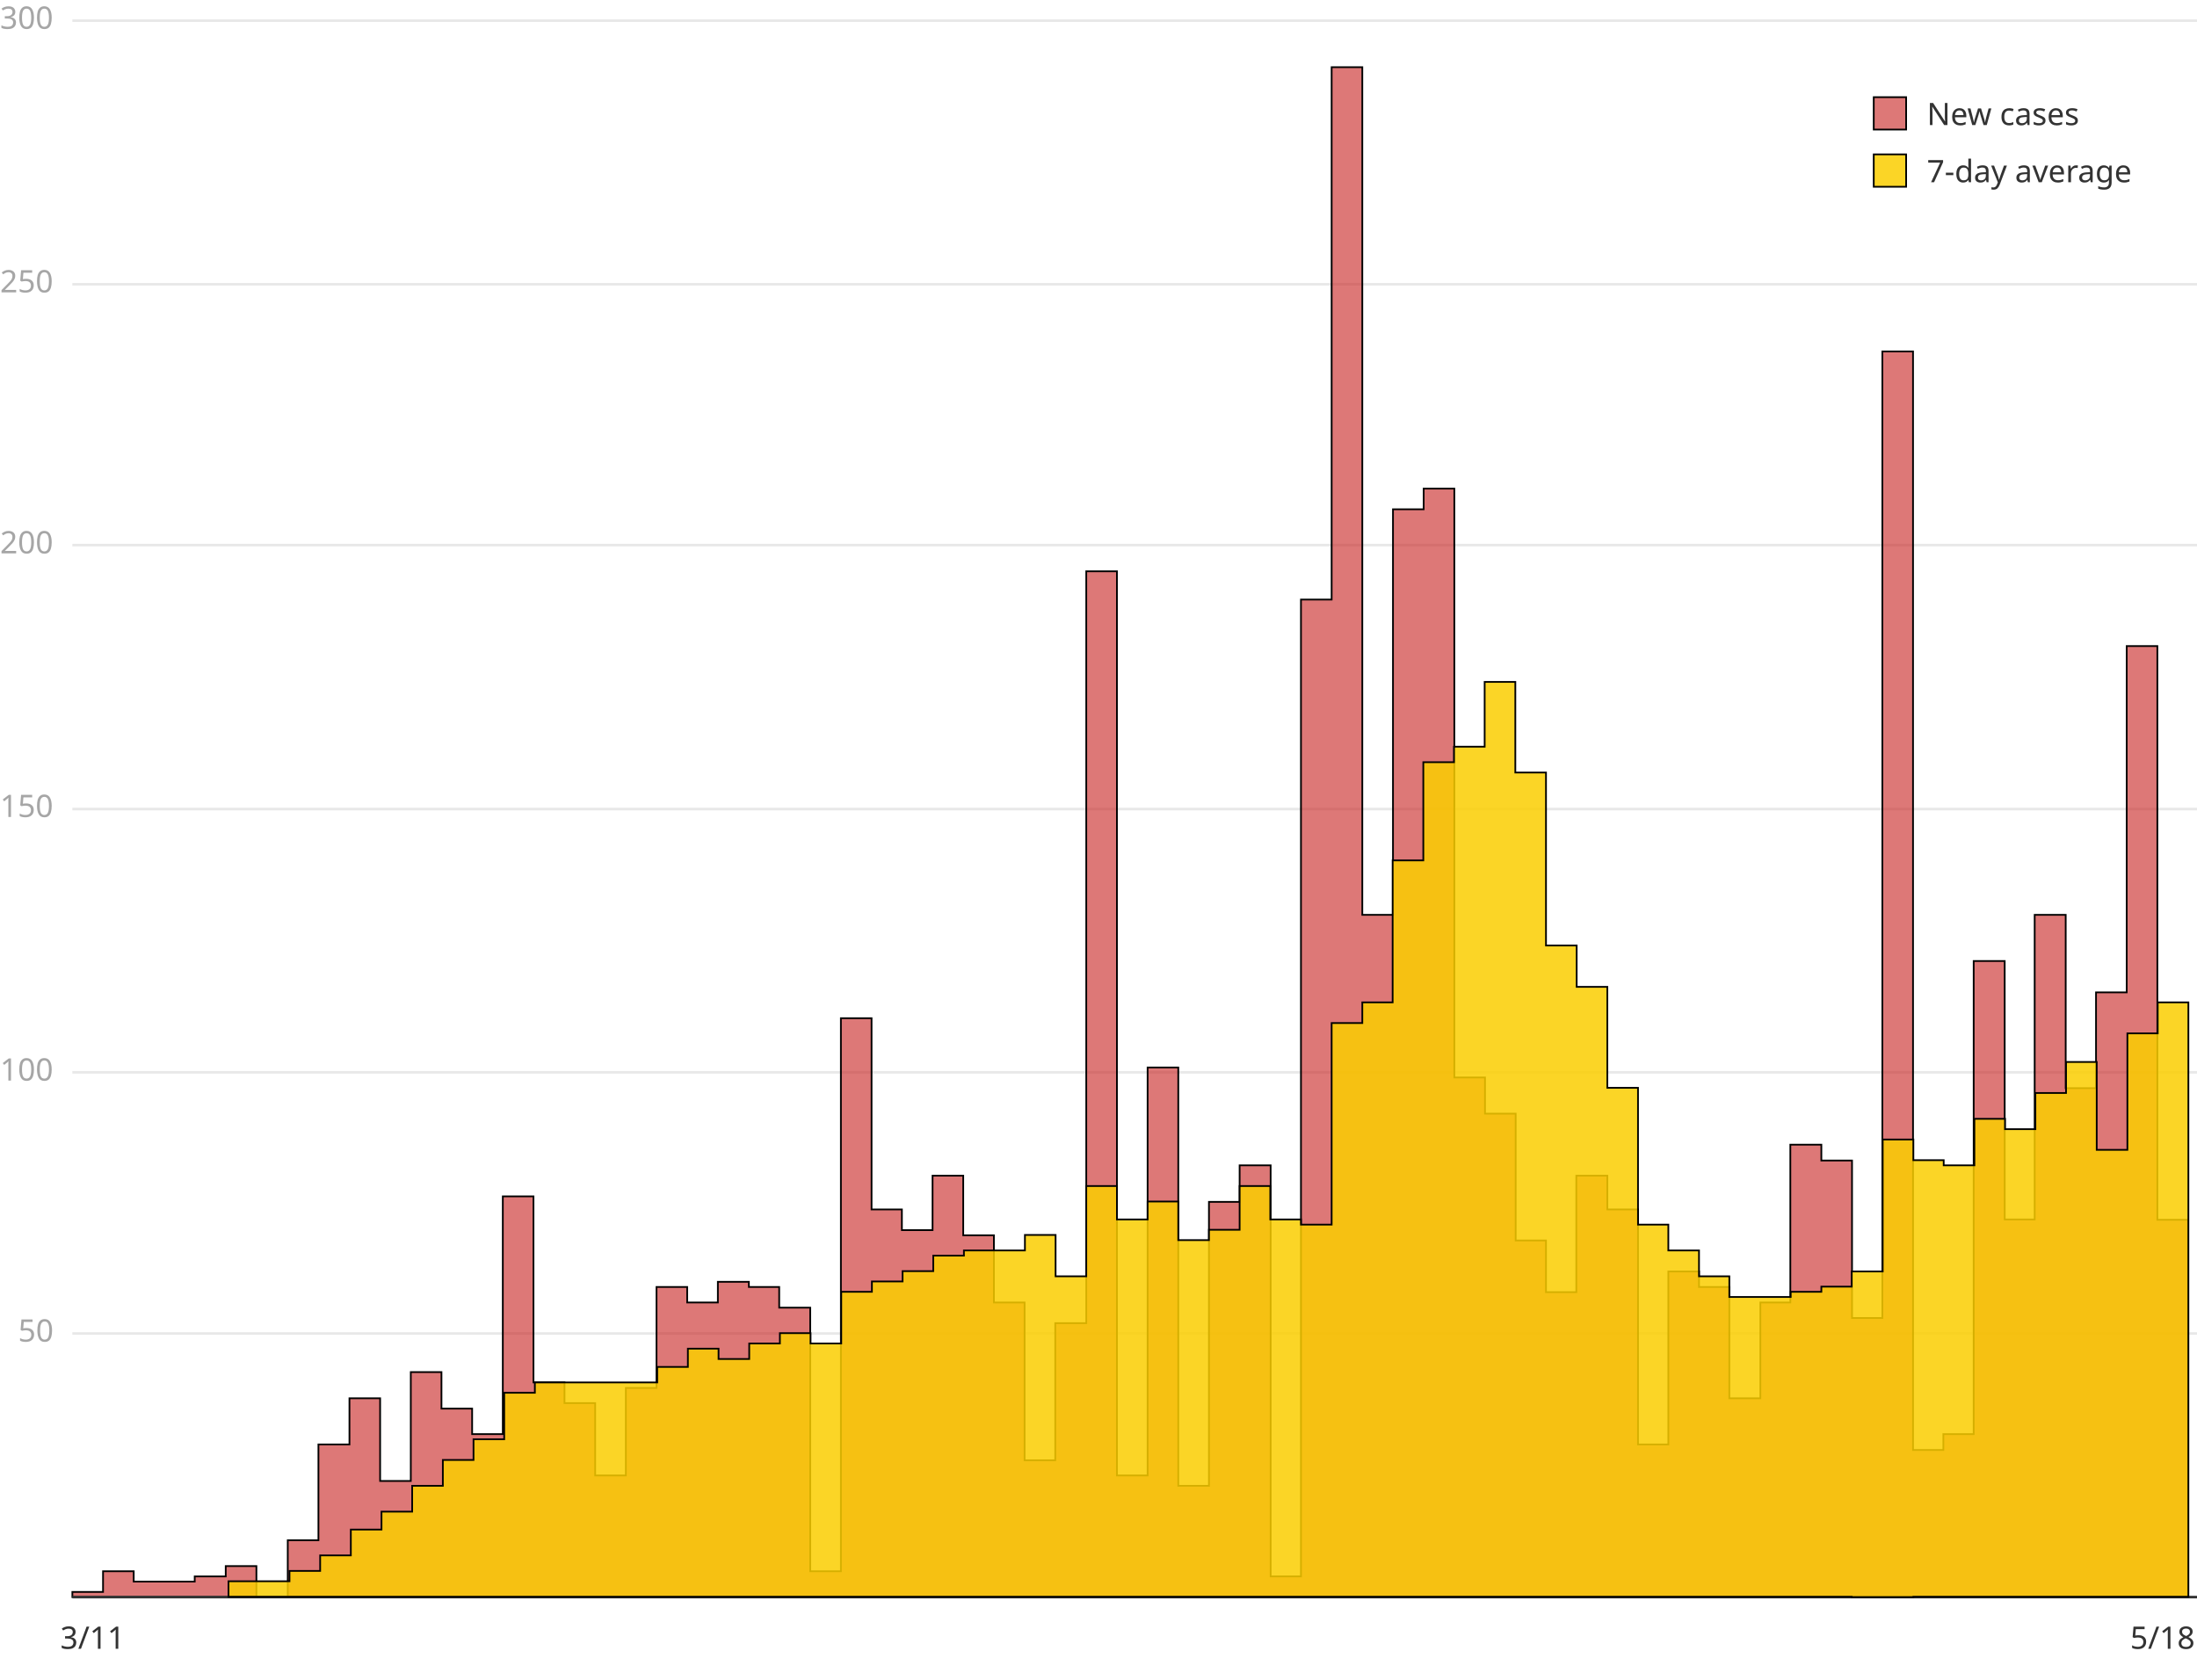
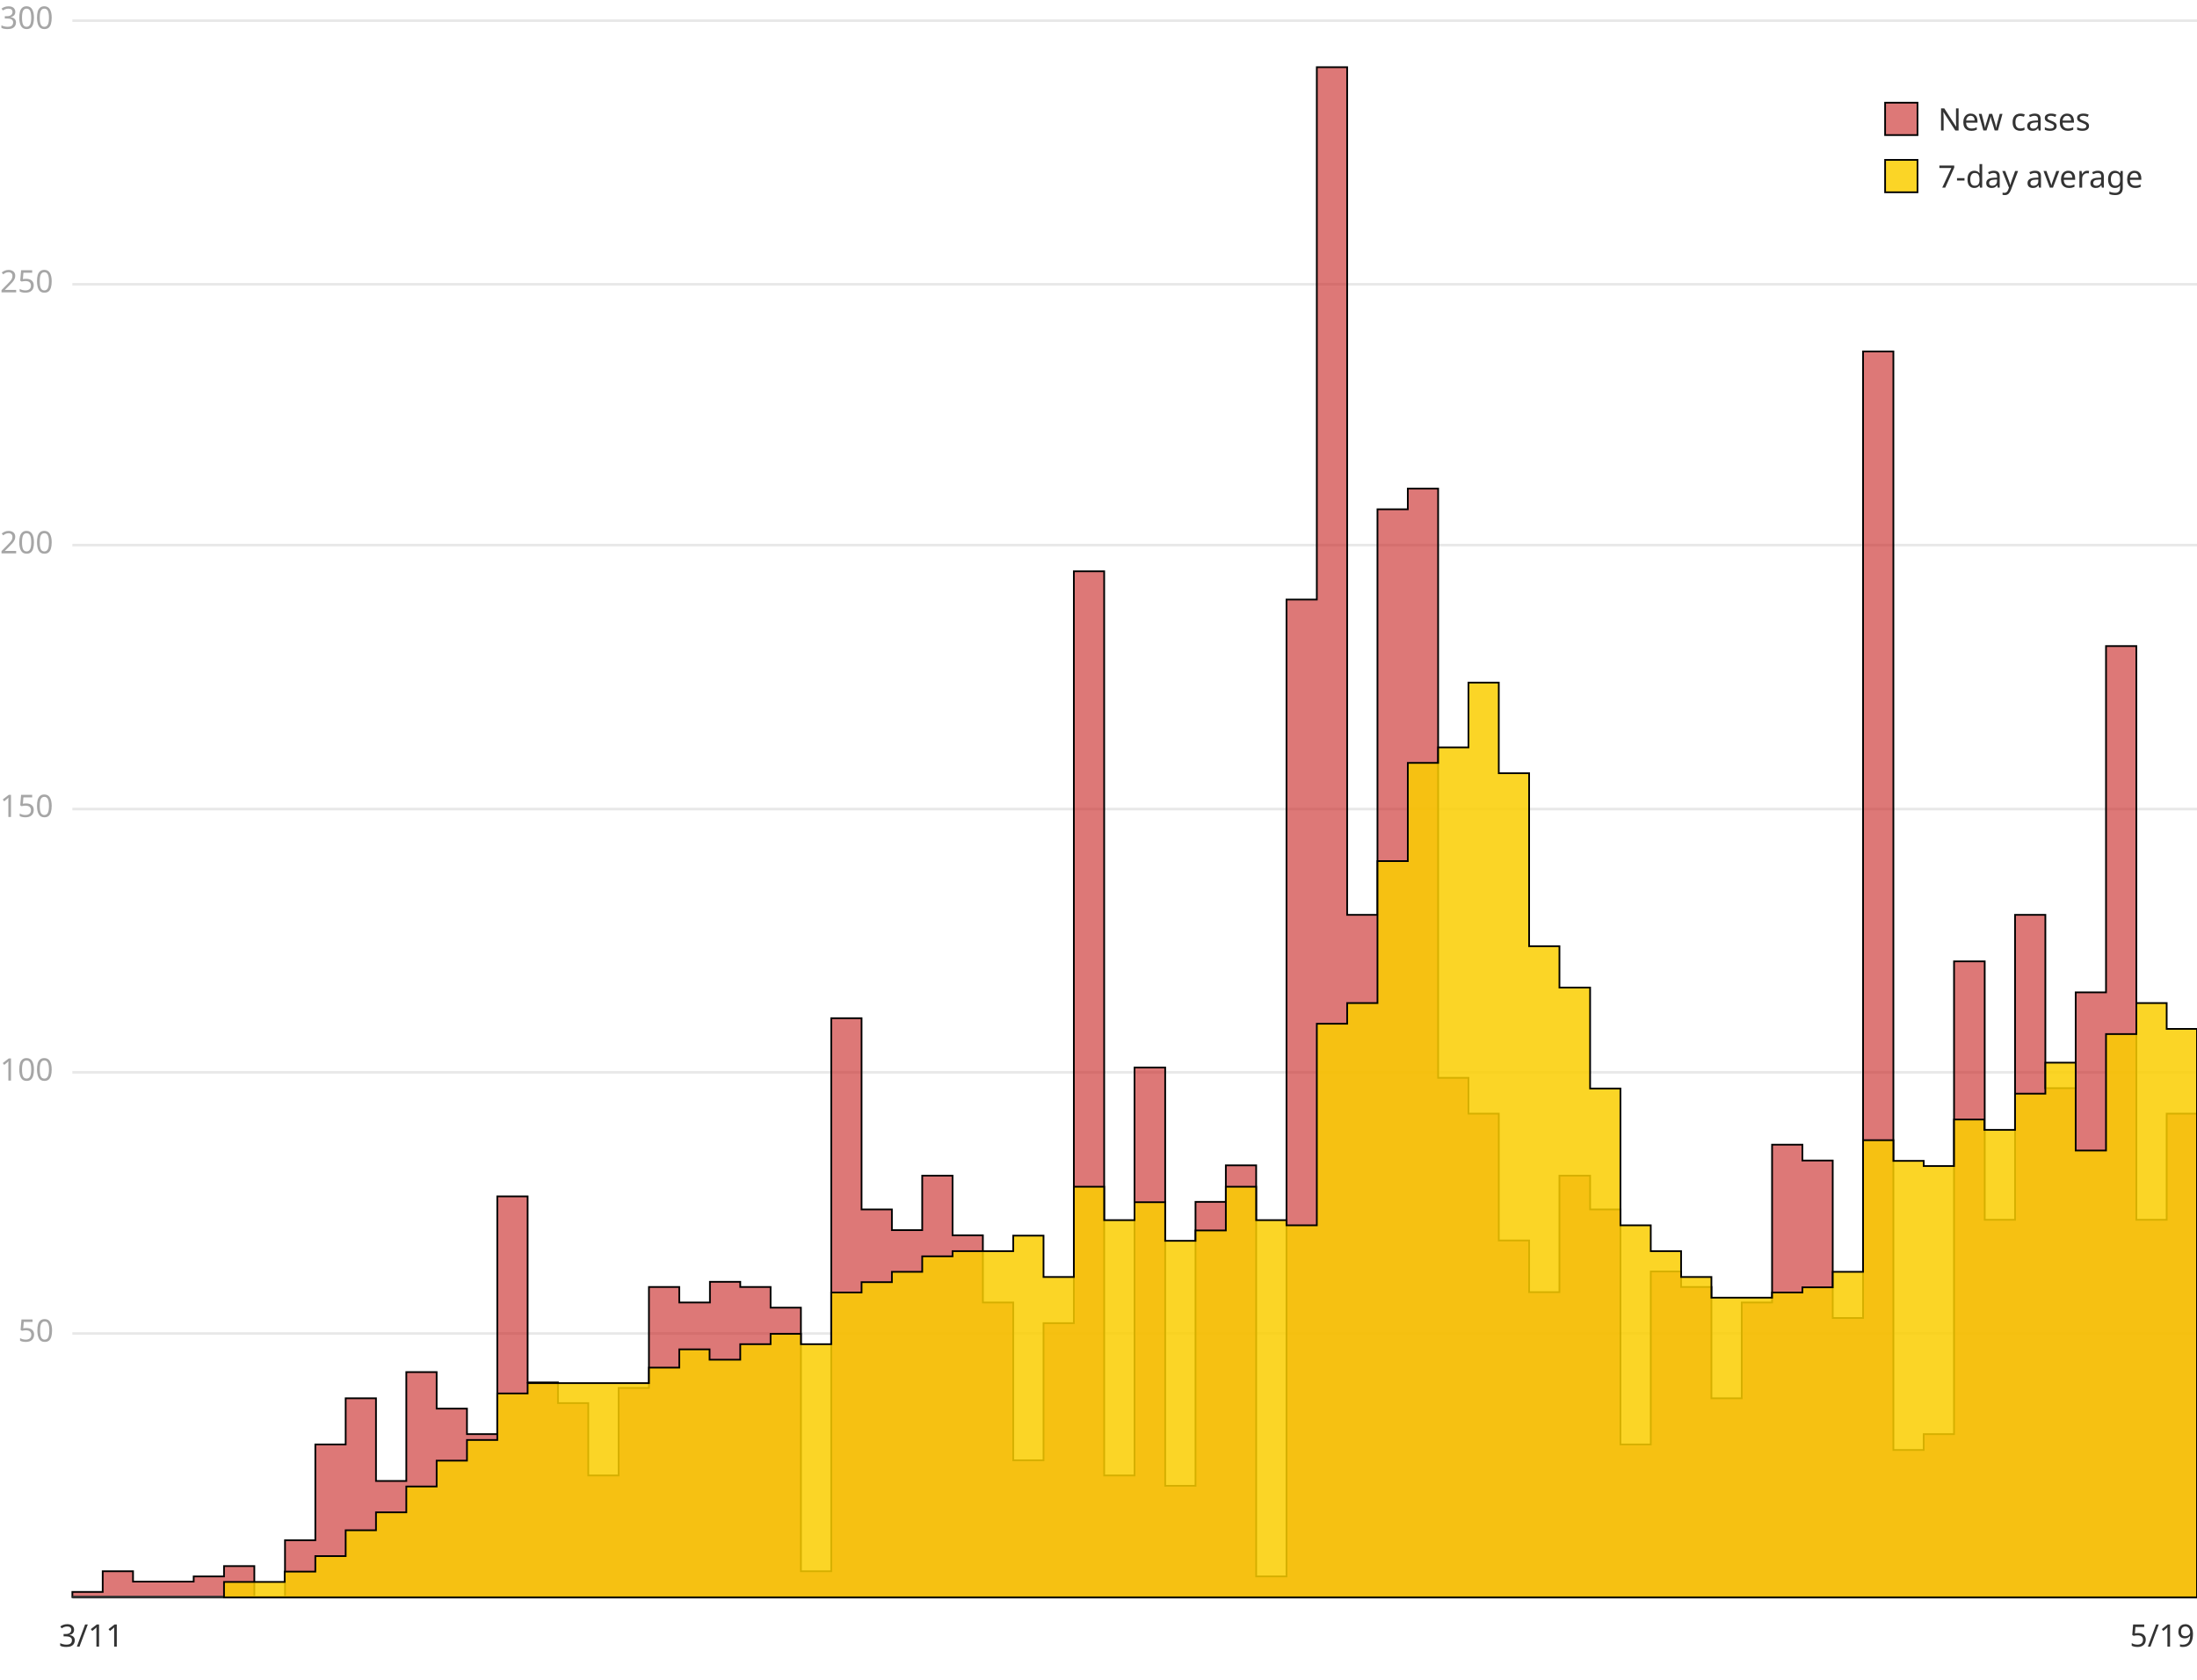
<svg xmlns="http://www.w3.org/2000/svg" xmlns:xlink="http://www.w3.org/1999/xlink" version="1.1" id="Layer_1" x="0px" y="0px" viewBox="0 0 637.5 487.5" style="enable-background:new 0 0 637.5 487.5;" xml:space="preserve">
  <style type="text/css">
	.st0{clip-path:url(#SVGID_2_);}
	.st1{clip-path:url(#SVGID_4_);fill:none;stroke:#E8E8E8;stroke-width:0.75;stroke-miterlimit:10;}
	.st2{clip-path:url(#SVGID_4_);fill:#C71E1D;}
	.st3{clip-path:url(#SVGID_4_);}
	.st4{fill:#C71E1D;fill-opacity:0.6;stroke:#000000;stroke-width:0.5;stroke-miterlimit:10;}
	.st5{clip-path:url(#SVGID_4_);fill:none;stroke:#333333;stroke-width:0.75;stroke-miterlimit:10;}
	.st6{fill:#A6A6A6;}
	.st7{font-family:'Roboto-Regular';}
	.st8{font-size:9px;}
	.st9{fill:#FACE00;fill-opacity:0.85;stroke:#000000;stroke-width:0.5;stroke-miterlimit:10;}
	.st10{fill:#333333;}
</style>
  <g>
    <defs>
      <rect id="SVGID_1_" width="637.5" height="487.5" />
    </defs>
    <clipPath id="SVGID_2_">
      <use xlink:href="#SVGID_1_" style="overflow:visible;" />
    </clipPath>
    <g class="st0">
      <defs>
-         <rect id="SVGID_3_" width="637.5" height="483" />
+         <polyline id="SVGID_3_" points="0,483 0,0 637.5,0 637.5,483    " />
      </defs>
      <clipPath id="SVGID_4_">
        <use xlink:href="#SVGID_3_" style="overflow:visible;" />
      </clipPath>
      <line class="st1" x1="21" y1="6" x2="637.5" y2="6" />
      <line class="st1" x1="21" y1="82.5" x2="637.5" y2="82.5" />
      <line class="st1" x1="21" y1="158.2" x2="637.5" y2="158.2" />
      <line class="st1" x1="21" y1="234.8" x2="637.5" y2="234.8" />
      <line class="st1" x1="21" y1="311.2" x2="637.5" y2="311.2" />
      <line class="st1" x1="21" y1="387" x2="637.5" y2="387" />
-       <path class="st2" d="M74.6,463.5h8.9H74.6z" />
+       <path class="st2" d="M73.8,463.5h8.8H73.8z" />
      <g class="st3">
-         <polygon class="st4" points="65.5,457.5 56.5,457.5 56.5,459 47.6,459 38.8,459 38.8,456 29.9,456 29.9,462 21,462 21,463.5      29.9,463.5 29.9,463.5 38.7,463.5 38.8,463.5 47.6,463.5 56.5,463.5 56.6,463.5 65.5,463.5 74.4,463.5 74.4,454.5 65.5,454.5         " />
-         <polygon class="st4" points="626,354 626,187.5 617.1,187.5 617.1,288 608.2,288 608.2,315.8 599.4,315.8 599.4,265.5      590.4,265.5 590.4,353.9 581.7,353.9 581.7,278.9 572.7,278.9 572.7,416.2 563.9,416.2 563.9,420.8 555.1,420.8 555.1,102      546.2,102 546.2,382.5 537.4,382.5 537.4,336.8 528.5,336.8 528.5,332.2 519.5,332.2 519.5,378 510.8,378 510.8,405.8      501.8,405.8 501.8,373.5 493,373.5 493,369 484.1,369 484.1,419.2 475.3,419.2 475.3,351 466.4,351 466.4,341.2 457.4,341.2      457.4,375 448.6,375 448.6,360 439.8,360 439.8,323.2 430.9,323.2 430.9,312.7 422,312.7 422,141.8 413.1,141.8 413.1,147.8      404.2,147.8 404.2,265.5 395.3,265.5 395.3,19.5 386.4,19.5 386.4,174 377.5,174 377.5,457.5 368.7,457.5 368.7,338.2      359.7,338.2 359.7,348.8 350.8,348.8 350.8,431.2 341.9,431.2 341.9,309.8 333,309.8 333,428.2 324.1,428.2 324.1,165.8      315.2,165.8 315.2,384 306.2,384 306.2,423.8 297.3,423.8 297.3,378 288.4,378 288.4,358.5 279.5,358.5 279.5,341.2 270.6,341.2      270.6,357 261.7,357 261.7,351 252.9,351 252.9,295.5 244,295.5 244,456 235.1,456 235.1,379.5 226.1,379.5 226.1,373.5      217.3,373.5 217.3,372 208.3,372 208.3,378 199.4,378 199.4,373.5 190.5,373.5 190.5,402.8 181.6,402.8 181.6,428.2 172.7,428.2      172.7,407.2 163.8,407.2 163.8,401.2 154.8,401.2 154.8,347.2 145.9,347.2 145.9,416.2 137,416.2 137,408.8 128.1,408.8      128.1,398.2 119.2,398.2 119.2,429.8 110.3,429.8 110.3,405.8 101.4,405.8 101.4,419.2 92.4,419.2 92.4,447 83.5,447 83.5,463.5      92.4,463.5 92.5,463.5 101.4,463.5 110.3,463.5 110.3,463.5 119.2,463.5 128.1,463.5 128.1,463.5 137,463.5 145.9,463.5      145.9,463.5 154.8,463.5 163.7,463.5 163.8,463.5 172.7,463.5 181.6,463.5 181.6,463.5 190.5,463.5 199.4,463.5 199.4,463.5      208.3,463.5 217.2,463.5 217.2,463.5 226.1,463.5 235.1,463.5 235.1,463.5 244,463.5 252.7,463.5 252.9,463.5 261.7,463.5      270.6,463.5 270.6,463.5 279.5,463.5 288.4,463.5 288.4,463.5 297.3,463.5 306.2,463.5 306.2,463.5 315.2,463.5 324.1,463.5      324.1,463.5 333,463.5 341.9,463.5 350.8,463.5 350.9,463.5 359.7,463.5 368.6,463.5 368.7,463.5 377.5,463.5 386.4,463.5      386.4,463.5 395.3,463.5 404.2,463.5 404.3,463.5 413.1,463.5 422,463.5 422,463.5 430.9,463.5 439.7,463.5 439.7,463.5      448.6,463.5 457.4,463.5 457.6,463.5 466.4,463.5 475.2,463.5 475.3,463.5 484.1,463.5 492.9,463.5 493,463.5 501.8,463.5      510.8,463.5 519.5,463.5 519.7,463.5 528.5,463.5 537.3,463.5 537.4,463.5 546.2,463.5 555,463.5 555.1,463.5 563.9,463.5      572.9,463.5 572.9,463.4 581.7,463.4 590.4,463.4 590.4,463.5 599.4,463.5 608.2,463.5 608.3,463.5 617.1,463.5 626,463.5      626,463.5 634.9,463.5 634.9,354    " />
+         <polygon class="st4" points="65,457.5 56.2,457.5 56.2,459 47.4,459 38.6,459 38.6,456 29.8,456 29.8,462 21,462 21,463.5      29.8,463.5 29.8,463.5 38.6,463.5 38.6,463.5 47.4,463.5 56.2,463.5 65,463.5 65,463.5 73.8,463.5 73.8,454.5 65,454.5    " />
+         <polygon class="st4" points="628.7,323.2 628.7,354 619.9,354 619.9,187.5 611.1,187.5 611.1,288 602.3,288 602.3,315.8      593.5,315.8 593.5,265.5 584.7,265.5 584.7,354 575.9,354 575.9,279 567,279 567,416.2 558.2,416.2 558.2,420.8 549.4,420.8      549.4,102 540.6,102 540.6,382.5 531.8,382.5 531.8,336.8 523,336.8 523,332.2 514.2,332.2 514.2,378 505.4,378 505.4,405.8      496.6,405.8 496.6,373.5 487.8,373.5 487.8,369 479,369 479,419.2 470.2,419.2 470.2,351 461.4,351 461.4,341.2 452.5,341.2      452.5,375 443.7,375 443.7,360 434.9,360 434.9,323.2 426.1,323.2 426.1,312.8 417.3,312.8 417.3,141.8 408.5,141.8 408.5,147.8      399.7,147.8 399.7,265.5 390.9,265.5 390.9,19.5 382.1,19.5 382.1,174 373.3,174 373.3,457.5 364.5,457.5 364.5,338.2      355.7,338.2 355.7,348.8 346.9,348.8 346.9,431.2 338.1,431.2 338.1,309.8 329.2,309.8 329.2,428.2 320.4,428.2 320.4,165.8      311.6,165.8 311.6,384 302.8,384 302.8,423.8 294,423.8 294,378 285.2,378 285.2,358.5 276.4,358.5 276.4,341.2 267.6,341.2      267.6,357 258.8,357 258.8,351 250,351 250,295.5 241.2,295.5 241.2,456 232.4,456 232.4,379.5 223.6,379.5 223.6,373.5      214.8,373.5 214.8,372 206,372 206,378 197.1,378 197.1,373.5 188.3,373.5 188.3,402.8 179.5,402.8 179.5,428.2 170.7,428.2      170.7,407.2 161.9,407.2 161.9,401.2 153.1,401.2 153.1,347.2 144.3,347.2 144.3,416.2 135.5,416.2 135.5,408.8 126.7,408.8      126.7,398.2 117.9,398.2 117.9,429.8 109.1,429.8 109.1,405.8 100.3,405.8 100.3,419.2 91.5,419.2 91.5,447 82.7,447 82.7,463.5      91.5,463.5 100.3,463.5 100.3,463.5 109.1,463.5 109.1,463.5 117.9,463.5 126.7,463.5 135.5,463.5 135.5,463.5 144.3,463.5      144.3,463.5 153.1,463.5 161.9,463.5 170.7,463.5 170.7,463.5 179.5,463.5 179.5,463.5 188.3,463.5 188.3,463.5 197.1,463.5      206,463.5 214.8,463.5 214.8,463.5 223.6,463.5 223.6,463.5 232.4,463.5 241.2,463.5 250,463.5 250,463.5 258.8,463.5      258.8,463.5 267.6,463.5 276.4,463.5 285.2,463.5 294,463.5 294,463.5 302.8,463.5 311.6,463.5 320.4,463.5 329.2,463.5      329.3,463.5 338.1,463.5 338.1,463.5 346.9,463.5 355.7,463.5 364.5,463.5 373.3,463.5 373.3,463.5 382.1,463.5 390.9,463.5      399.7,463.5 408.5,463.5 408.5,463.5 417.3,463.5 426.1,463.5 434.9,463.5 443.7,463.5 452.5,463.5 452.6,463.5 461.4,463.5      470.2,463.5 479,463.5 487.8,463.5 487.8,463.5 496.6,463.5 505.4,463.5 514.2,463.5 523,463.5 523,463.5 531.8,463.5      531.8,463.5 540.6,463.5 540.6,463.5 549.4,463.5 558.2,463.5 558.2,463.5 567,463.5 567,463.5 575.8,463.5 575.9,463.5      584.7,463.5 593.5,463.5 593.5,463.5 602.3,463.5 602.3,463.5 611.1,463.5 611.1,463.5 619.9,463.5 628.7,463.5 628.7,463.5      637.5,463.5 637.5,323.2    " />
      </g>
      <line class="st5" x1="21" y1="463.5" x2="637.5" y2="463.5" />
    </g>
    <g class="st0">
      <text transform="matrix(1 0 0 1 5.2559 389.3496)" class="st6 st7 st8">50</text>
    </g>
    <g class="st0">
      <text transform="matrix(1 0 0 1 2.929688e-03 313.5996)" class="st6 st7 st8">100</text>
    </g>
    <g class="st0">
      <text transform="matrix(1 0 0 1 2.929688e-03 237.0996)" class="st6 st7 st8">150</text>
    </g>
    <g class="st0">
      <text transform="matrix(1 0 0 1 2.929688e-03 160.5996)" class="st6 st7 st8">200</text>
    </g>
    <g class="st0">
      <text transform="matrix(1 0 0 1 2.929688e-03 84.8496)" class="st6 st7 st8">250</text>
    </g>
    <g class="st0">
      <text transform="matrix(1 0 0 1 2.929688e-03 8.3496)" class="st6 st7 st8">300</text>
    </g>
  </g>
-   <polygon class="st9" points="626.1,290.9 626.1,299.9 617.3,299.9 617.3,333.7 608.4,333.7 608.4,308.2 599.5,308.2 599.5,317.2   590.6,317.2 590.6,327.7 581.8,327.7 581.8,324.7 572.9,324.7 572.9,338.2 564,338.2 564,336.7 555.2,336.7 555.2,330.7   546.3,330.7 546.3,369 537.3,369 537.3,373.4 528.5,373.4 528.5,374.9 519.6,374.9 519.6,376.4 510.8,376.4 501.8,376.4   501.8,370.4 493,370.4 493,362.9 484.1,362.9 484.1,355.4 475.3,355.4 475.3,315.7 466.4,315.7 466.4,286.4 457.5,286.4   457.5,274.4 448.6,274.4 448.6,224.2 439.7,224.2 439.7,197.9 430.8,197.9 430.8,216.7 421.9,216.7 421.9,221.2 413,221.2   413,249.7 404.1,249.7 404.1,290.9 395.3,290.9 395.3,296.9 386.4,296.9 386.4,355.4 377.5,355.4 377.5,353.9 368.6,353.9   368.6,344.2 359.7,344.2 359.7,356.9 350.8,356.9 350.8,359.9 341.9,359.9 341.9,348.7 333,348.7 333,353.9 324.1,353.9   324.1,344.2 315.2,344.2 315.2,370.4 306.3,370.4 306.3,358.4 297.4,358.4 297.4,362.9 288.6,362.9 288.5,362.9 279.7,362.9   279.7,364.4 270.8,364.4 270.8,368.9 261.9,368.9 261.9,371.9 253,371.9 253,374.9 244.1,374.9 244.1,389.9 235.2,389.9   235.2,386.9 226.3,386.9 226.3,389.9 217.4,389.9 217.4,394.4 208.5,394.4 208.5,391.4 199.6,391.4 199.6,396.7 190.7,396.7   190.7,401.2 181.9,401.2 181.8,401.2 173,401.2 164.1,401.2 164.1,401.2 155.2,401.2 155.2,404.2 146.3,404.2 146.3,417.7   137.4,417.7 137.4,423.7 128.5,423.7 128.5,431.2 119.6,431.2 119.6,438.7 110.7,438.7 110.7,443.9 101.8,443.9 101.8,451.4   92.9,451.4 92.9,455.9 84,455.9 84,458.9 75.2,458.9 75.1,458.9 66.3,458.9 66.3,463.4 75.1,463.4 75.2,463.4 84,463.4 92.9,463.4   92.9,463.4 101.8,463.4 110.7,463.4 110.7,463.4 119.6,463.4 128.5,463.4 128.5,463.4 137.4,463.4 146.3,463.4 146.3,463.4   155.2,463.4 164.1,463.4 164.1,463.4 173,463.4 181.8,463.4 181.9,463.4 190.7,463.4 199.6,463.4 199.6,463.4 208.5,463.4   217.4,463.4 217.4,463.4 226.3,463.4 235.2,463.4 235.2,463.4 244.1,463.4 253,463.4 253,463.4 261.9,463.4 270.8,463.4   270.8,463.4 279.7,463.4 288.5,463.4 288.6,463.4 297.4,463.4 306.3,463.4 306.3,463.4 315.2,463.4 324.1,463.4 324.1,463.4   333,463.4 341.9,463.4 350.8,463.4 350.8,463.4 359.7,463.4 368.6,463.4 368.6,463.4 377.5,463.4 386.4,463.4 386.4,463.4   395.3,463.4 404.1,463.4 404.2,463.4 413,463.4 421.9,463.4 421.9,463.4 430.8,463.4 439.7,463.4 439.7,463.4 448.6,463.4   457.5,463.4 457.5,463.4 466.4,463.4 475.2,463.4 475.3,463.4 484.1,463.4 492.9,463.4 493,463.4 501.8,463.4 510.8,463.4   519.6,463.4 519.7,463.4 528.5,463.4 537.3,463.4 537.3,463.5 546.3,463.5 555.2,463.5 555.2,463.4 564,463.4 572.9,463.4   572.9,463.4 581.8,463.4 590.6,463.4 590.7,463.4 599.5,463.4 608.4,463.4 608.4,463.4 617.3,463.4 626.1,463.4 626.2,463.4   635,463.4 635,290.9 " />
-   <text transform="matrix(1 0 0 1 559.1191 36.303)" class="st10 st7 st8">New cases</text>
-   <rect x="543.7" y="28.2" class="st4" width="9.4" height="9.4" />
-   <text transform="matrix(1 0 0 1 559.1191 52.8875)" class="st10 st7 st8">7-day average</text>
-   <rect x="543.7" y="44.8" class="st9" width="9.4" height="9.4" />
+   <polygon class="st9" points="628.7,298.6 628.7,291.1 619.9,291.1 619.9,300.1 611.1,300.1 611.1,333.9 602.3,333.9 602.3,308.4   593.5,308.4 593.5,317.4 584.7,317.4 584.7,327.9 575.8,327.9 575.8,324.9 567,324.9 567,338.4 558.2,338.4 558.2,336.9   549.4,336.9 549.4,330.9 540.6,330.9 540.6,369.1 531.8,369.1 531.8,373.6 523,373.6 523,375.1 514.2,375.1 514.2,376.6   505.4,376.6 496.6,376.6 496.6,370.6 487.8,370.6 487.8,363.1 479,363.1 479,355.6 470.2,355.6 470.2,315.9 461.4,315.9   461.4,286.6 452.5,286.6 452.5,274.6 443.7,274.6 443.7,224.4 434.9,224.4 434.9,198.1 426.1,198.1 426.1,216.9 417.3,216.9   417.3,221.4 408.5,221.4 408.5,249.9 399.7,249.9 399.7,291.1 390.9,291.1 390.9,297.1 382.1,297.1 382.1,355.6 373.3,355.6   373.3,354.1 364.5,354.1 364.5,344.4 355.7,344.4 355.7,357.1 346.9,357.1 346.9,360.1 338.1,360.1 338.1,348.9 329.2,348.9   329.2,354.1 320.4,354.1 320.4,344.4 311.6,344.4 311.6,370.6 302.8,370.6 302.8,358.6 294,358.6 294,363.1 285.2,363.1   276.4,363.1 276.4,364.6 267.6,364.6 267.6,369.1 258.8,369.1 258.8,372.1 250,372.1 250,375.1 241.2,375.1 241.2,390.1   232.4,390.1 232.4,387.1 223.6,387.1 223.6,390.1 214.8,390.1 214.8,394.6 205.9,394.6 205.9,391.6 197.1,391.6 197.1,396.9   188.3,396.9 188.3,401.4 179.5,401.4 179.5,401.4 170.7,401.4 170.7,401.4 161.9,401.4 153.1,401.4 153.1,404.4 144.3,404.4   144.3,417.9 135.5,417.9 135.5,423.9 126.7,423.9 126.7,431.4 117.9,431.4 117.9,438.9 109.1,438.9 109.1,444.1 100.3,444.1   100.3,451.6 91.5,451.6 91.5,456.1 82.6,456.1 82.6,459.1 73.8,459.1 73.8,459.1 65,459.1 65,463.6 73.8,463.6 73.8,463.6   82.6,463.6 91.5,463.6 100.3,463.6 100.3,463.6 109.1,463.6 109.1,463.6 117.9,463.6 126.7,463.6 135.5,463.6 135.5,463.6   144.3,463.6 144.3,463.6 153.1,463.6 161.9,463.6 170.7,463.6 170.7,463.6 179.5,463.6 179.5,463.6 188.3,463.6 188.3,463.6   197.1,463.6 205.9,463.6 214.8,463.6 214.8,463.6 223.6,463.6 223.6,463.6 232.4,463.6 241.2,463.6 250,463.6 250,463.6   258.8,463.6 258.8,463.6 267.6,463.6 276.4,463.6 285.2,463.6 294,463.6 294,463.6 302.8,463.6 311.6,463.6 320.4,463.6   329.2,463.6 329.2,463.6 338.1,463.6 338.1,463.6 346.9,463.6 355.7,463.6 364.5,463.6 373.3,463.6 373.3,463.6 382.1,463.6   390.9,463.6 399.7,463.6 408.5,463.6 408.5,463.6 417.3,463.6 426.1,463.6 434.9,463.6 443.7,463.6 452.5,463.6 452.5,463.6   461.4,463.6 470.2,463.6 479,463.6 487.8,463.6 487.8,463.6 496.6,463.6 505.4,463.6 514.2,463.6 523,463.6 523,463.6 531.8,463.6   531.8,463.6 540.6,463.6 540.6,463.6 549.4,463.6 558.2,463.6 558.2,463.6 567,463.6 567,463.6 575.8,463.6 575.8,463.6   584.7,463.6 593.5,463.6 593.5,463.6 602.3,463.6 602.3,463.6 611.1,463.6 611.1,463.6 619.9,463.6 628.7,463.6 628.7,463.6   637.5,463.6 637.5,298.6 " />
+   <text transform="matrix(1 0 0 1 562.3542 37.8717)" class="st10 st7 st8">New cases</text>
+   <rect x="547" y="29.8" class="st4" width="9.4" height="9.4" />
+   <text transform="matrix(1 0 0 1 562.3542 54.4562)" class="st10 st7 st8">7-day average</text>
+   <rect x="547" y="46.4" class="st9" width="9.4" height="9.4" />
  <g>
-     <text transform="matrix(1 0 0 1 618.1053 478.5021)" class="st10 st7 st8">5/18</text>
+     <text transform="matrix(1 0 0 1 617.9963 477.8742)" class="st10 st7 st8">5/19</text>
  </g>
  <g>
-     <text transform="matrix(1 0 0 1 17.4904 478.5017)" class="st10 st7 st8">3/11</text>
+     <text transform="matrix(1 0 0 1 17.0591 477.8741)" class="st10 st7 st8">3/11</text>
  </g>
</svg>
